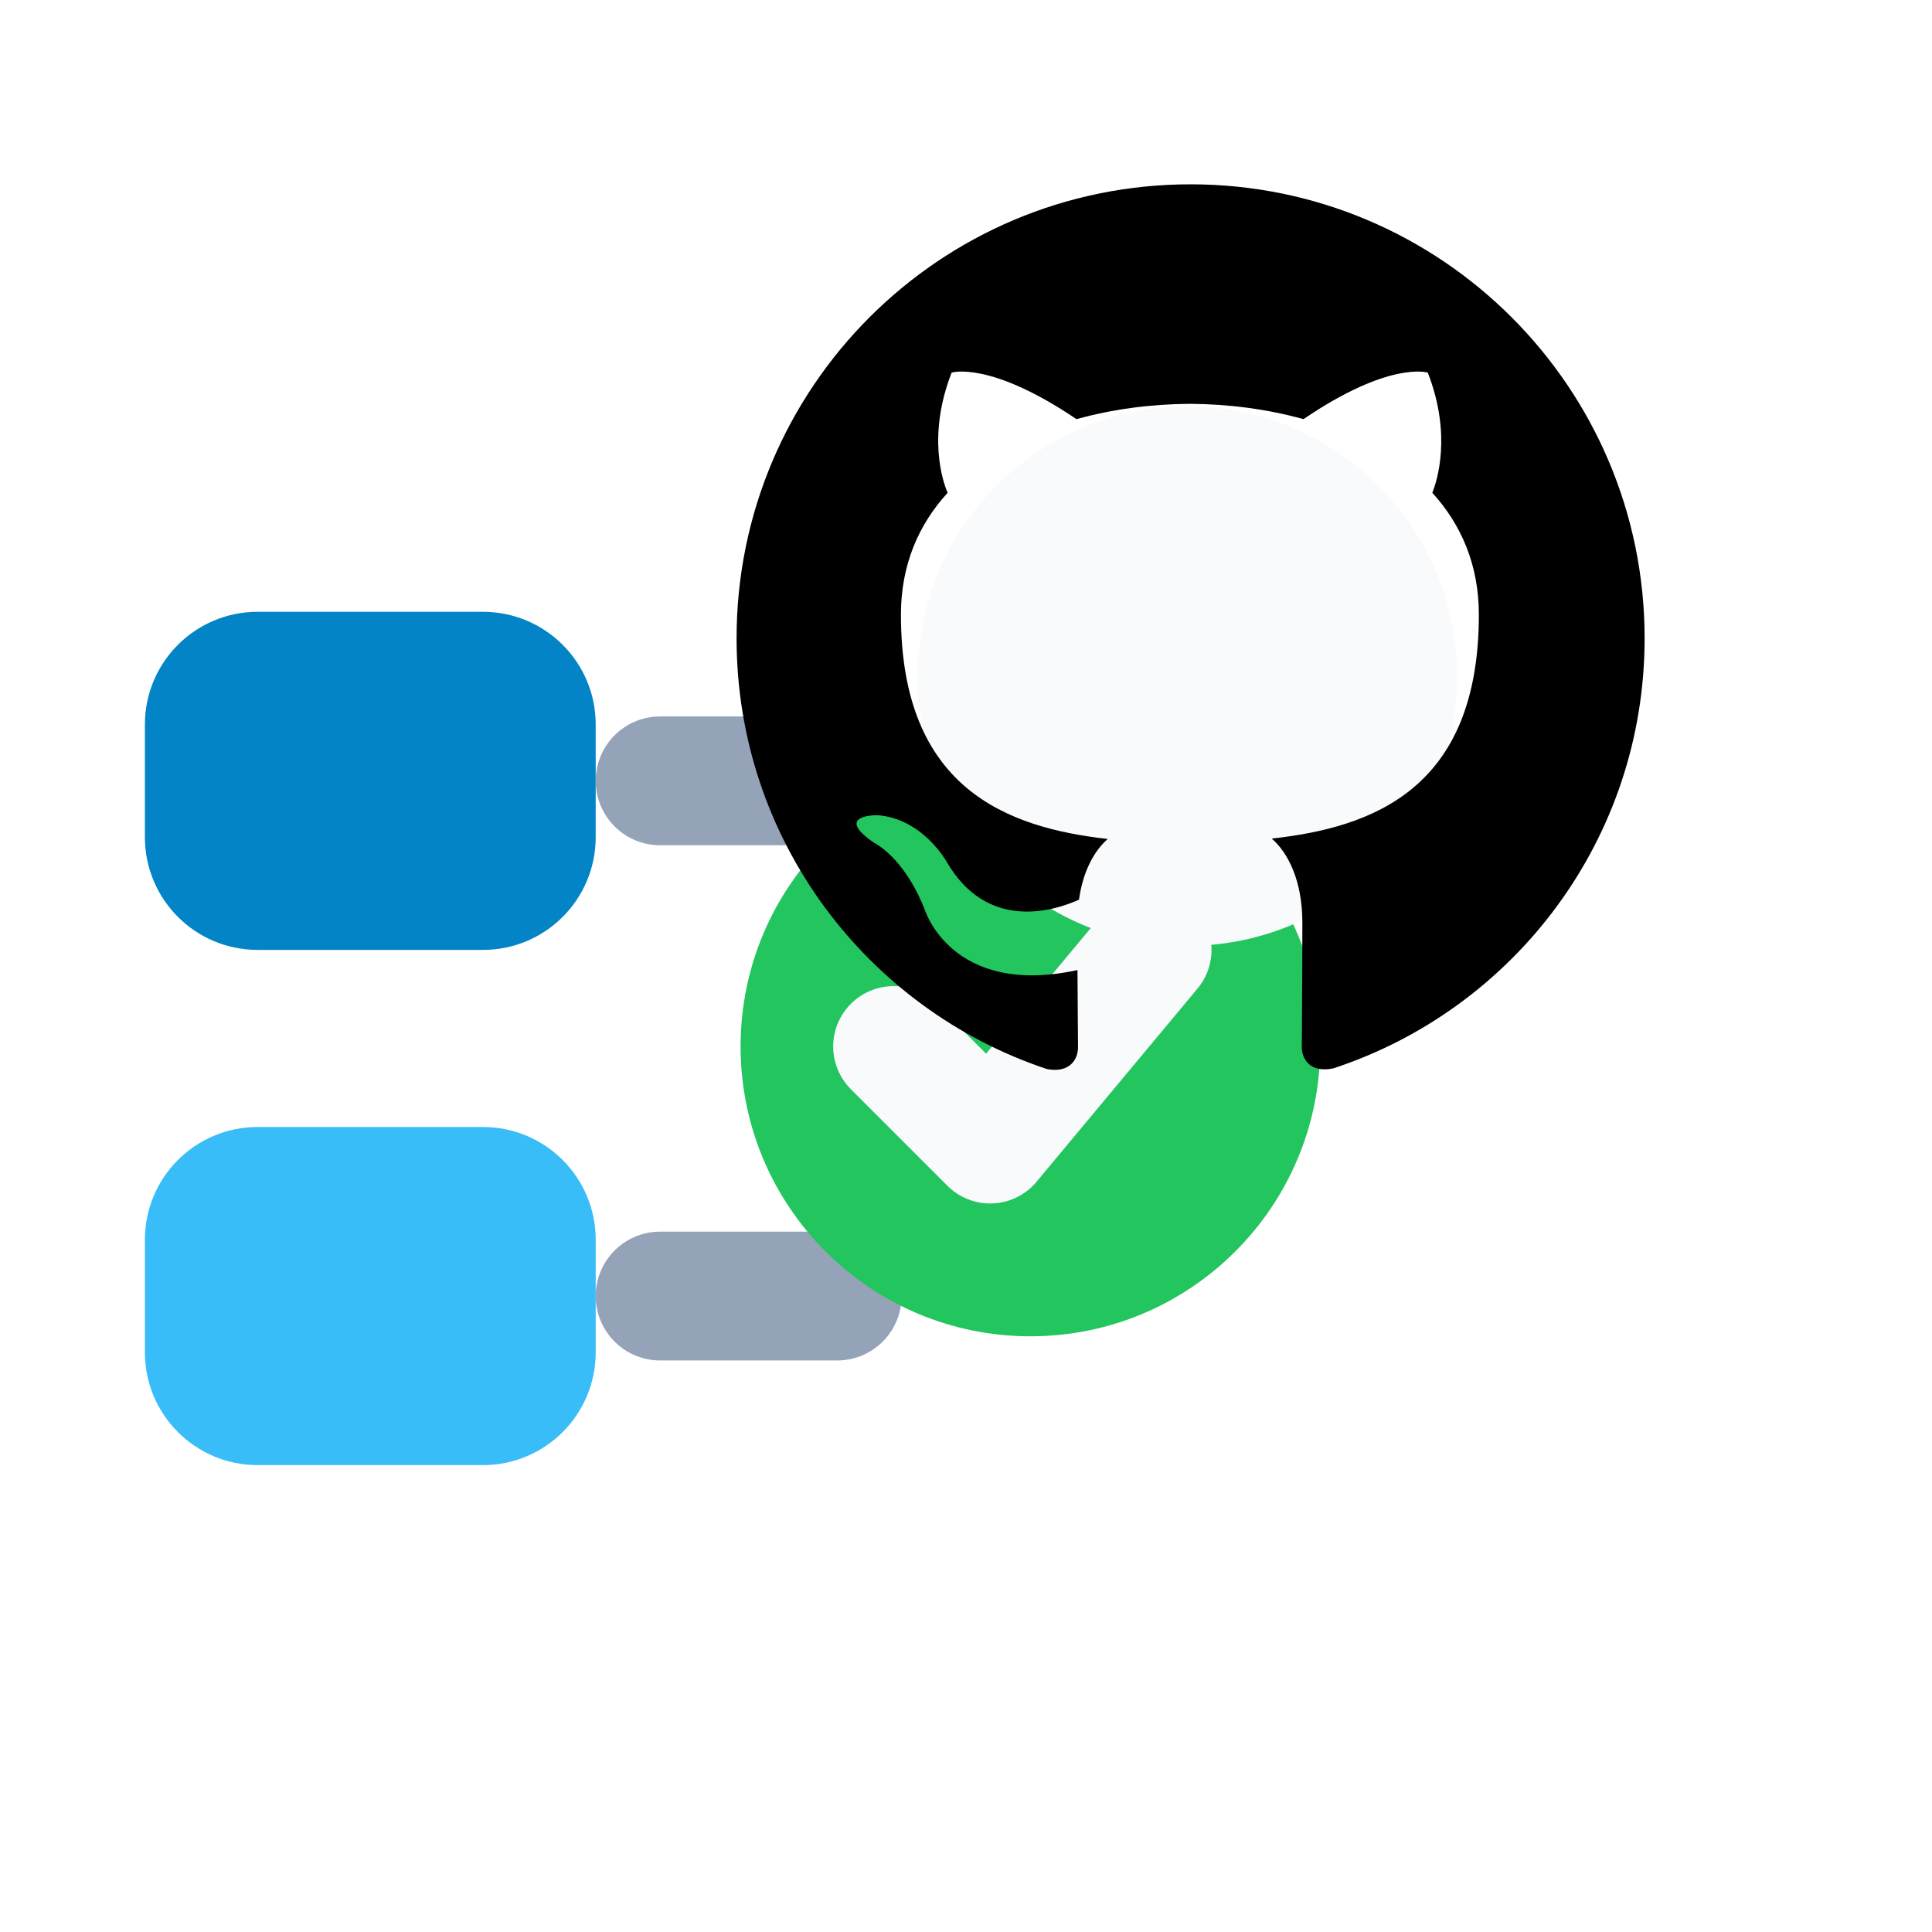
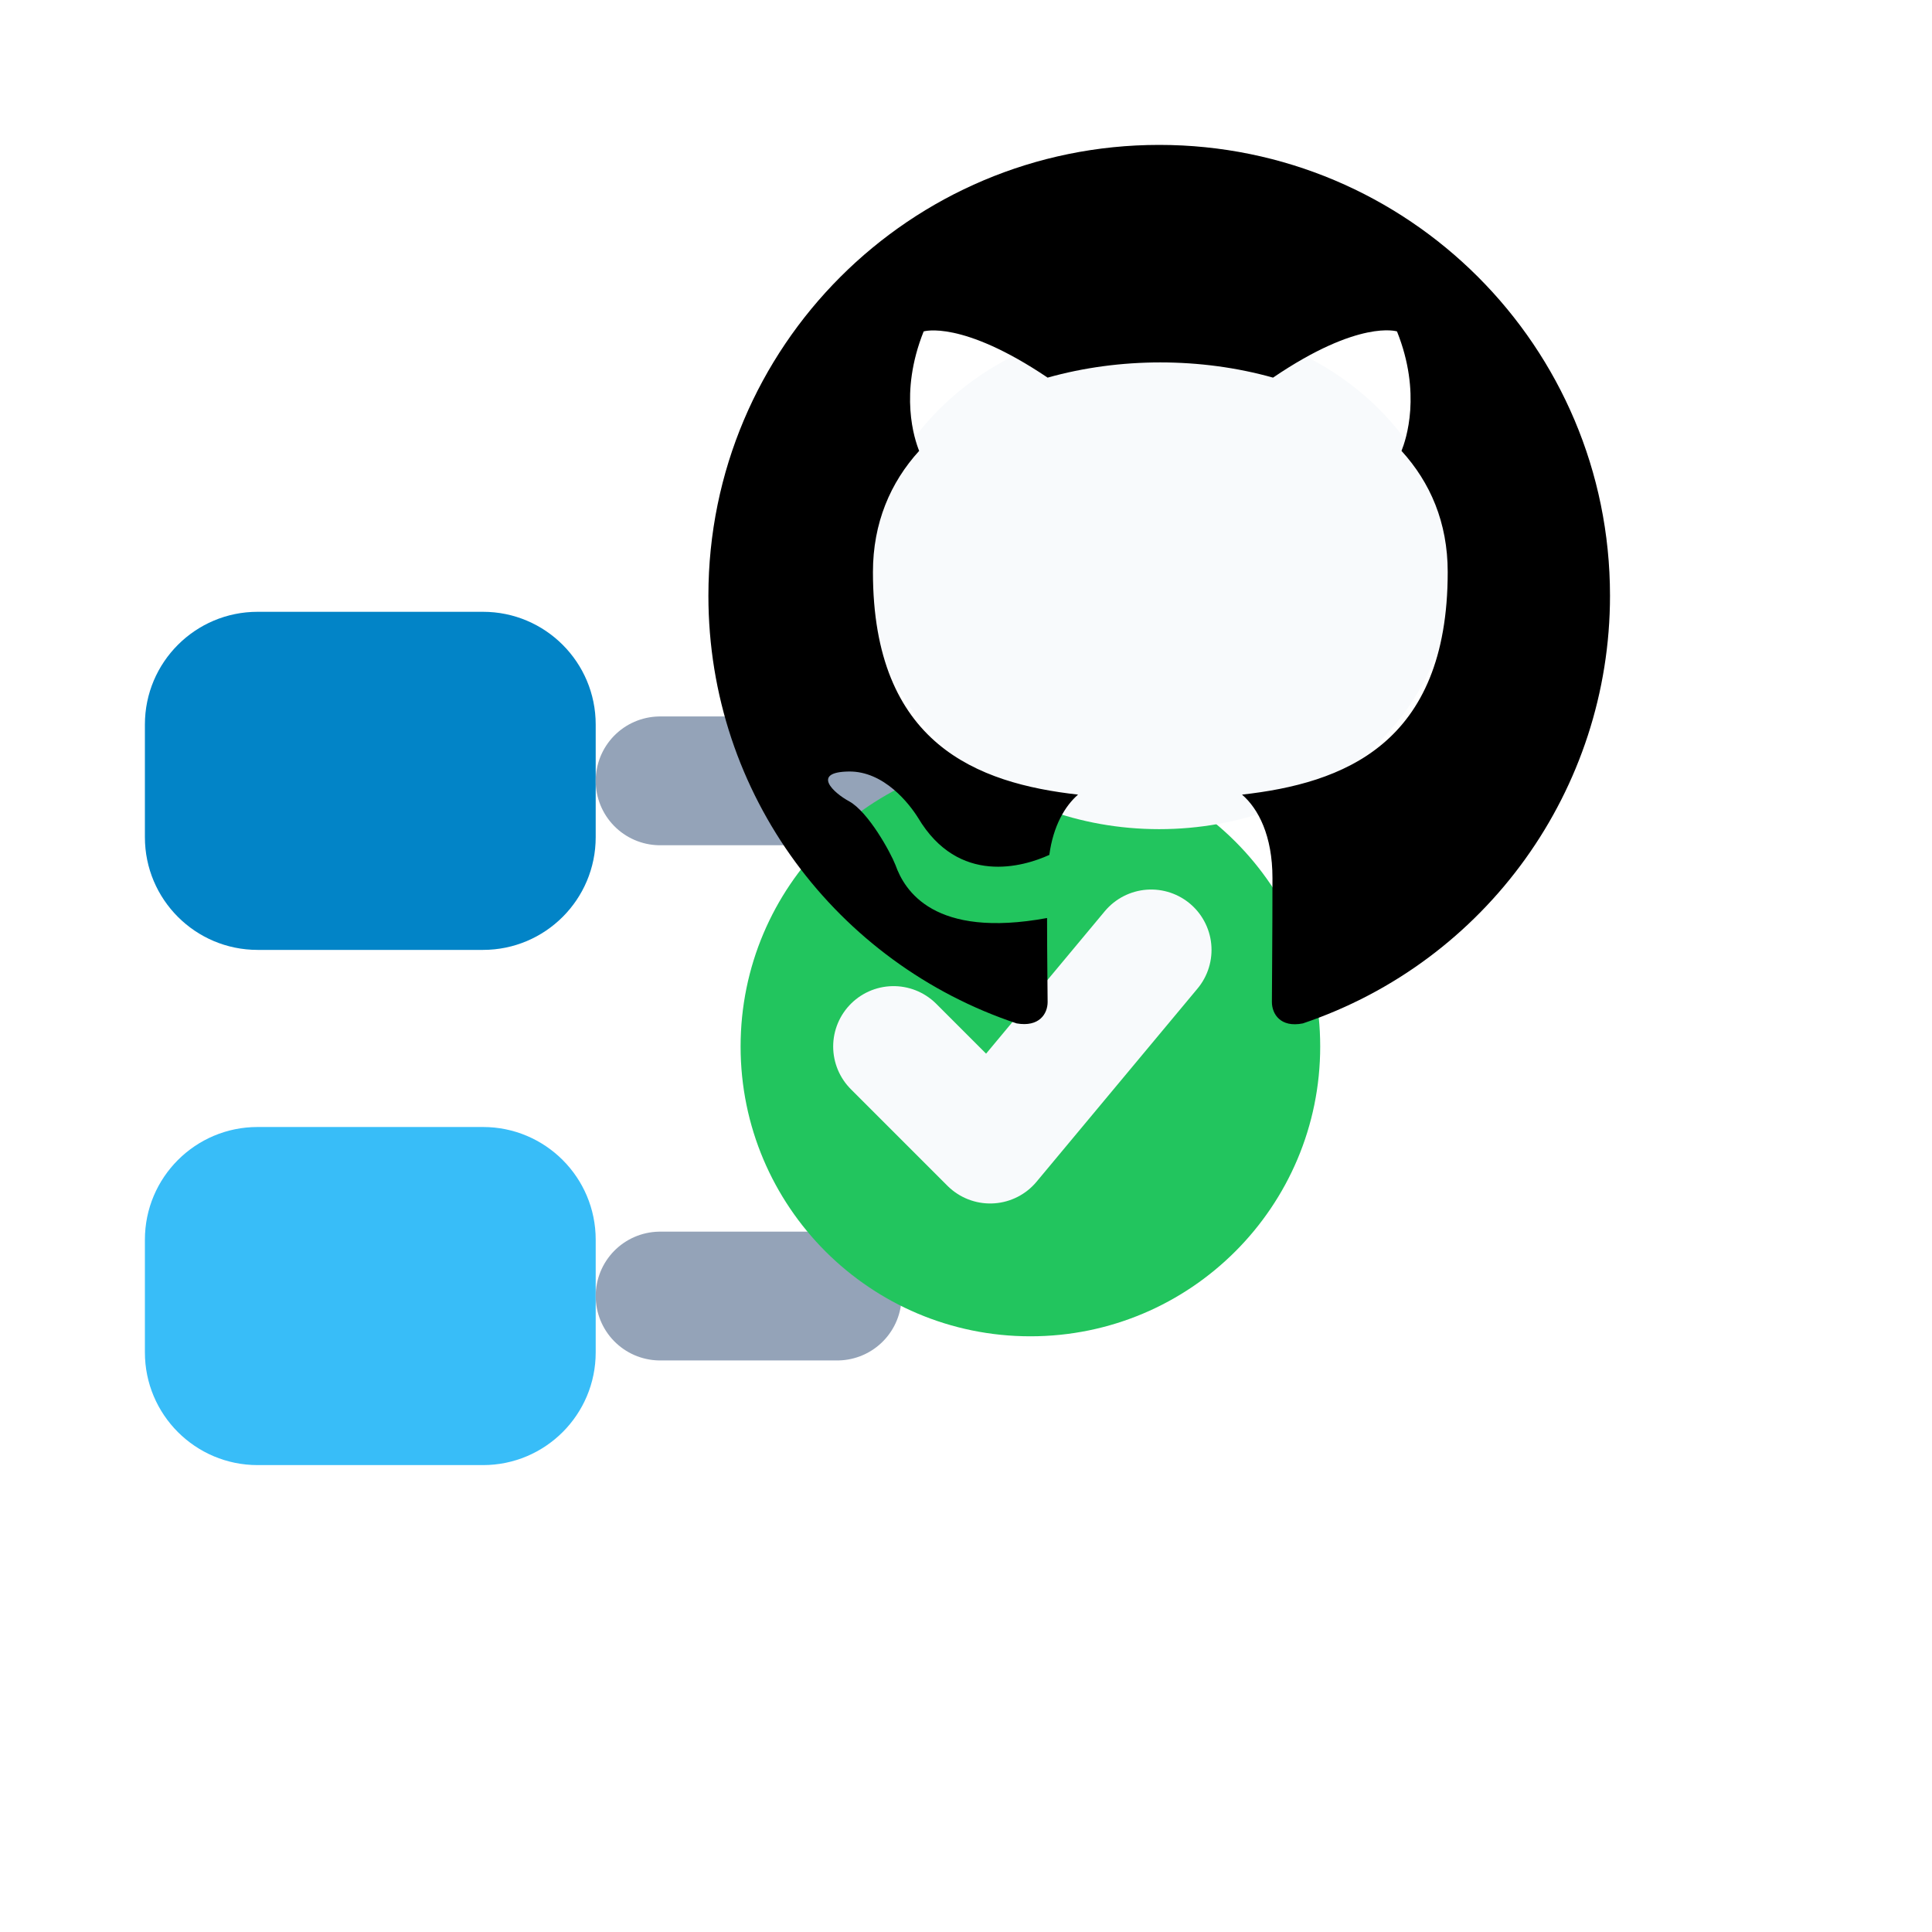
<svg xmlns="http://www.w3.org/2000/svg" viewBox="0 0 24 24" width="24" height="24">
  <g transform="translate(1.2 6.2)">
    <g transform="translate(-1.8 -2.6)">
      <rect x="2.4" y="4" width="5.6" height="4.2" rx="1.4" fill="#0284c7" />
      <rect x="2.4" y="10.4" width="5.6" height="4.2" rx="1.4" fill="#38bdf8" />
      <path d="M8.8 6.1h2.2M8.8 12.5h2.2" stroke="#94a3b8" stroke-width="1.6" stroke-linecap="round" />
      <circle cx="13.4" cy="9.4" r="3.6" fill="#22c55e" />
      <path d="M11.7 9.4 12.9 10.6l2-2.4" fill="none" stroke="#f8fafc" stroke-width="1.5" stroke-linecap="round" stroke-linejoin="round" />
    </g>
  </g>
  <g transform="translate(8.8 1.8)">
-     <circle cx="5.95" cy="6.6" r="3.35" fill="#f8fafc" />
-     <g transform="translate(0.35 0.35) scale(0.47)">
-       <path d="M12 .297c-6.63 0-12 5.373-12 12 0 5.303 3.438 9.8 8.205 11.385.6.113.82-.258.82-.577 0-.285-.01-1.04-.015-2.04-3.338.724-4.042-1.61-4.042-1.61C4.422 18.07 3.633 17.7 3.633 17.7c-1.087-.744.084-.729.084-.729 1.205.084 1.838 1.236 1.838 1.236 1.07 1.835 2.809 1.305 3.495.998.108-.776.417-1.305.76-1.605-2.665-.3-5.466-1.332-5.466-5.93 0-1.31.465-2.38 1.235-3.22-.135-.303-.54-1.523.105-3.176 0 0 1.005-.322 3.3 1.23.96-.267 1.98-.399 3-.405 1.02.006 2.04.138 3 .405 2.28-1.552 3.285-1.23 3.285-1.23.645 1.653.24 2.873.12 3.176.765.84 1.23 1.91 1.23 3.22 0 4.61-2.805 5.625-5.475 5.92.42.36.81 1.096.81 2.22 0 1.606-.015 2.896-.015 3.286 0 .315.21.69.825.57C20.565 22.092 24 17.592 24 12.297c0-6.627-5.373-12-12-12" fill="#000" />
-     </g>
+     <ellipse cx="5.6" cy="5.35" rx="3.62" ry="3.15" fill="#f8fafc" />
+     <path d="M8 0C3.58 0 0 3.58 0 8c0 3.54 2.29 6.53 5.47 7.59.4.07.55-.17.55-.38 0-.19-.01-.82-.01-1.49-2.01.37-2.53-.49-2.69-.94-.09-.23-.48-.94-.82-1.13-.28-.15-.68-.52-.01-.53.63-.01 1.08.58 1.23.82.72 1.21 1.87.87 2.33.66.07-.52.28-.87.51-1.07-1.78-.2-3.64-.89-3.64-3.95 0-.87.31-1.59.82-2.15-.08-.2-.36-1.02.08-2.12 0 0 .67-.21 2.2.82.64-.18 1.32-.27 2-.27s1.36.09 2 .27c1.53-1.04 2.2-.82 2.2-.82.44 1.1.16 1.92.08 2.12.51.56.82 1.27.82 2.15 0 3.07-1.87 3.75-3.65 3.95.29.25.54.73.54 1.48 0 1.07-.01 1.93-.01 2.2 0 .21.15.46.55.38A8.01 8.01 0 0 0 16 8c0-4.42-3.58-8-8-8" transform="scale(0.7)" fill="#000" />
  </g>
</svg>
